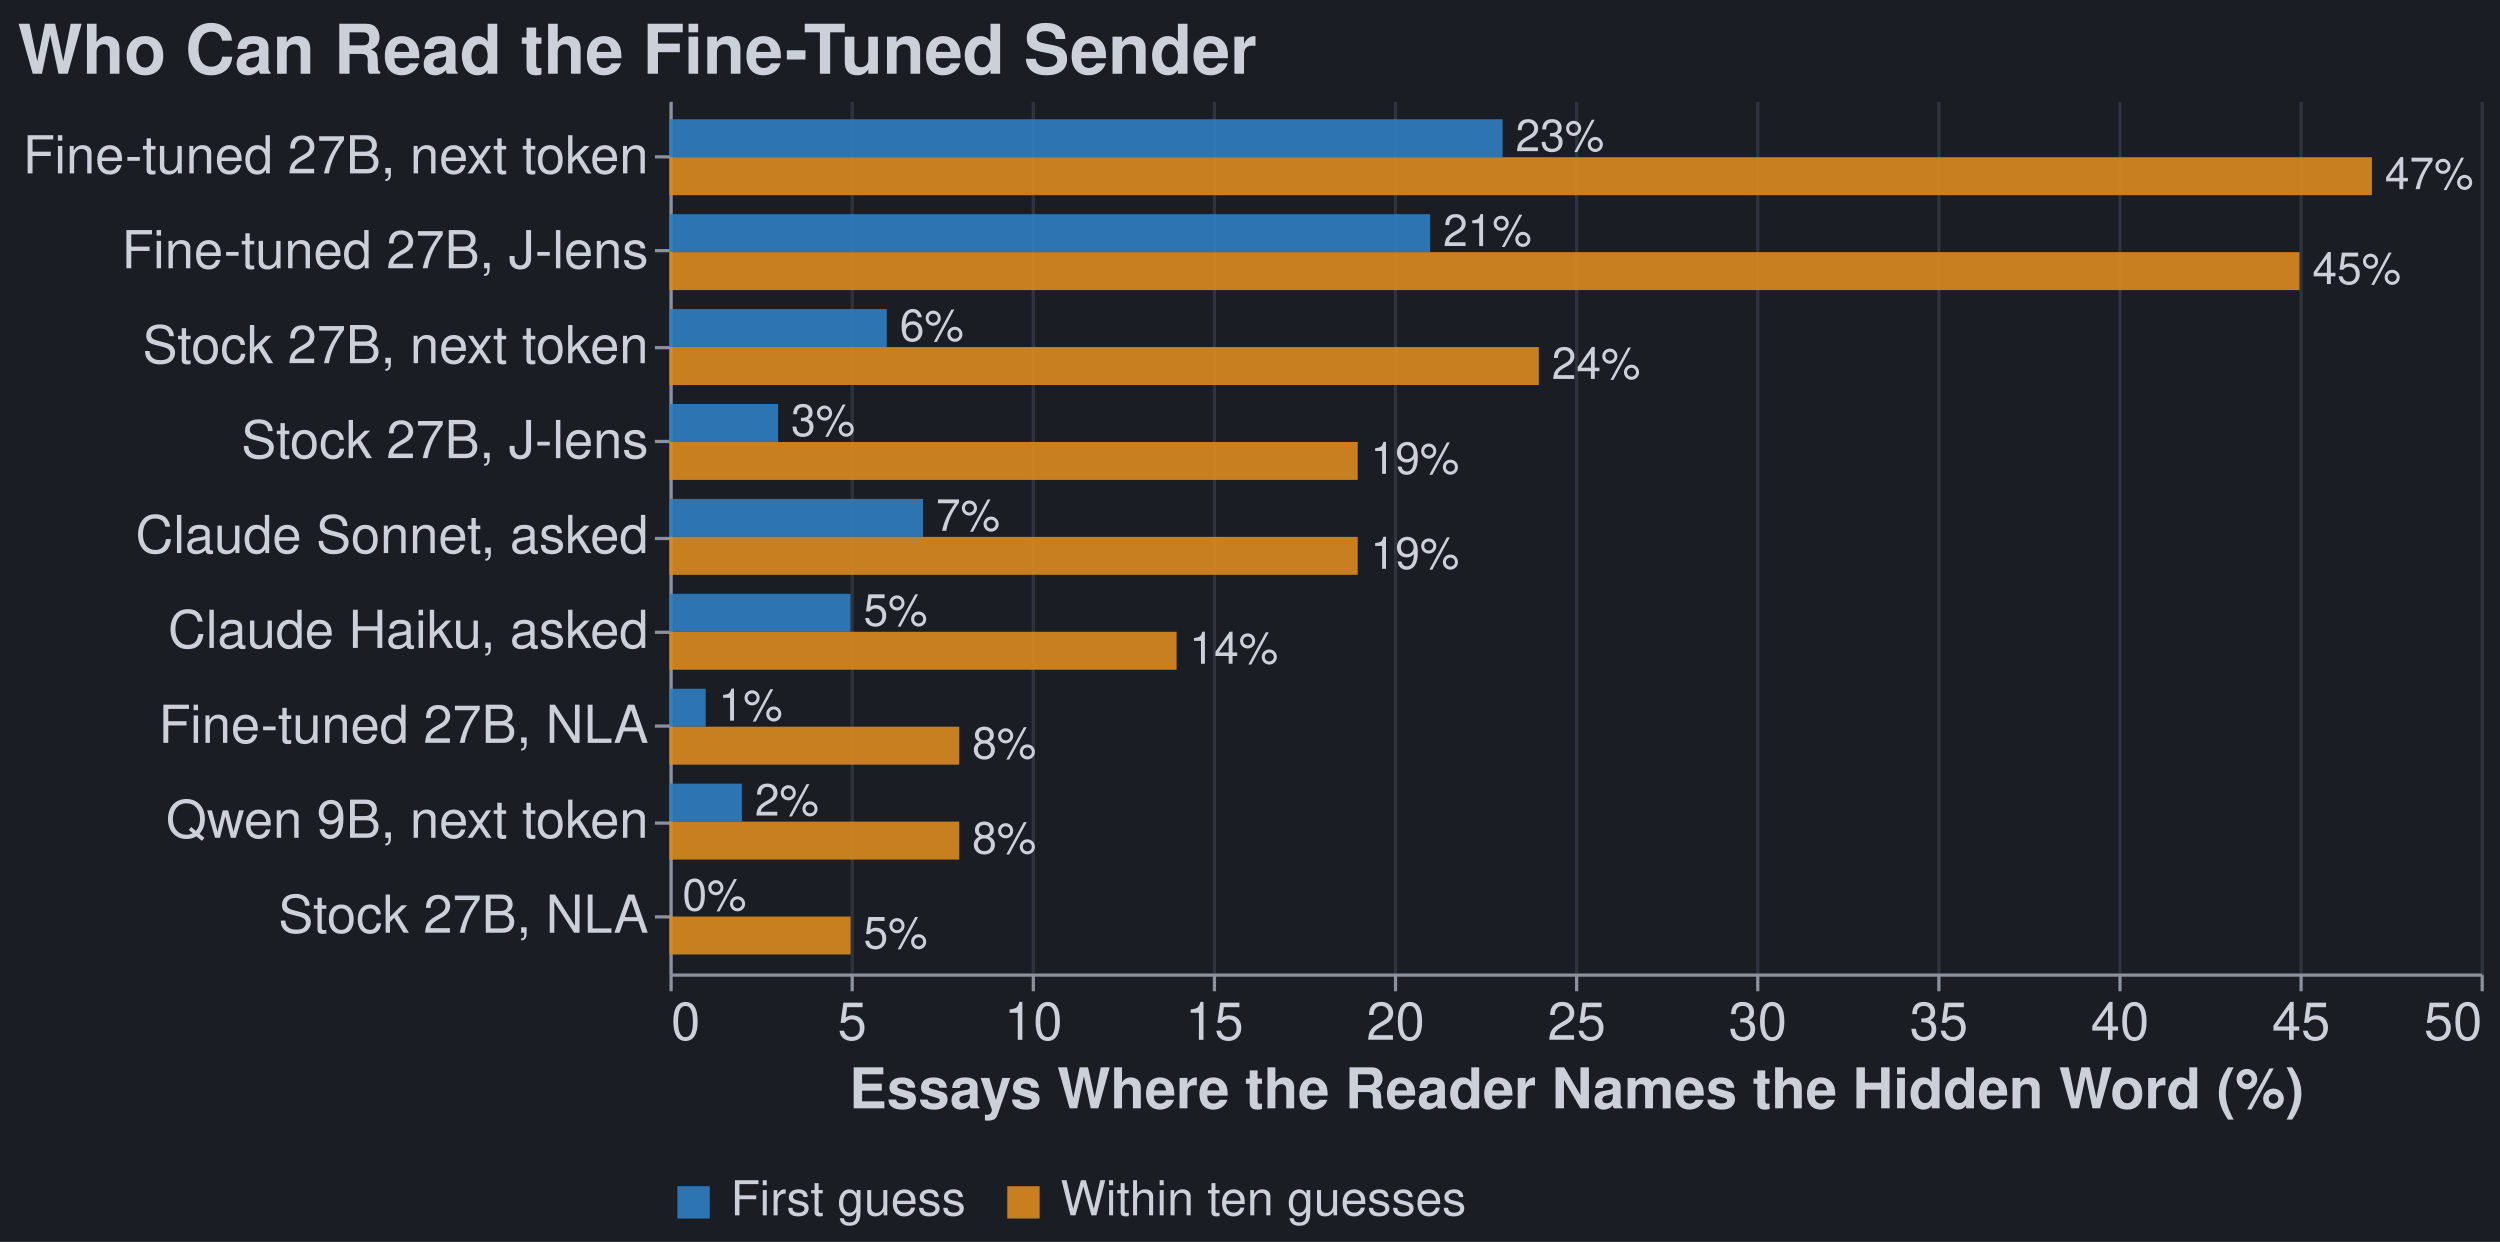
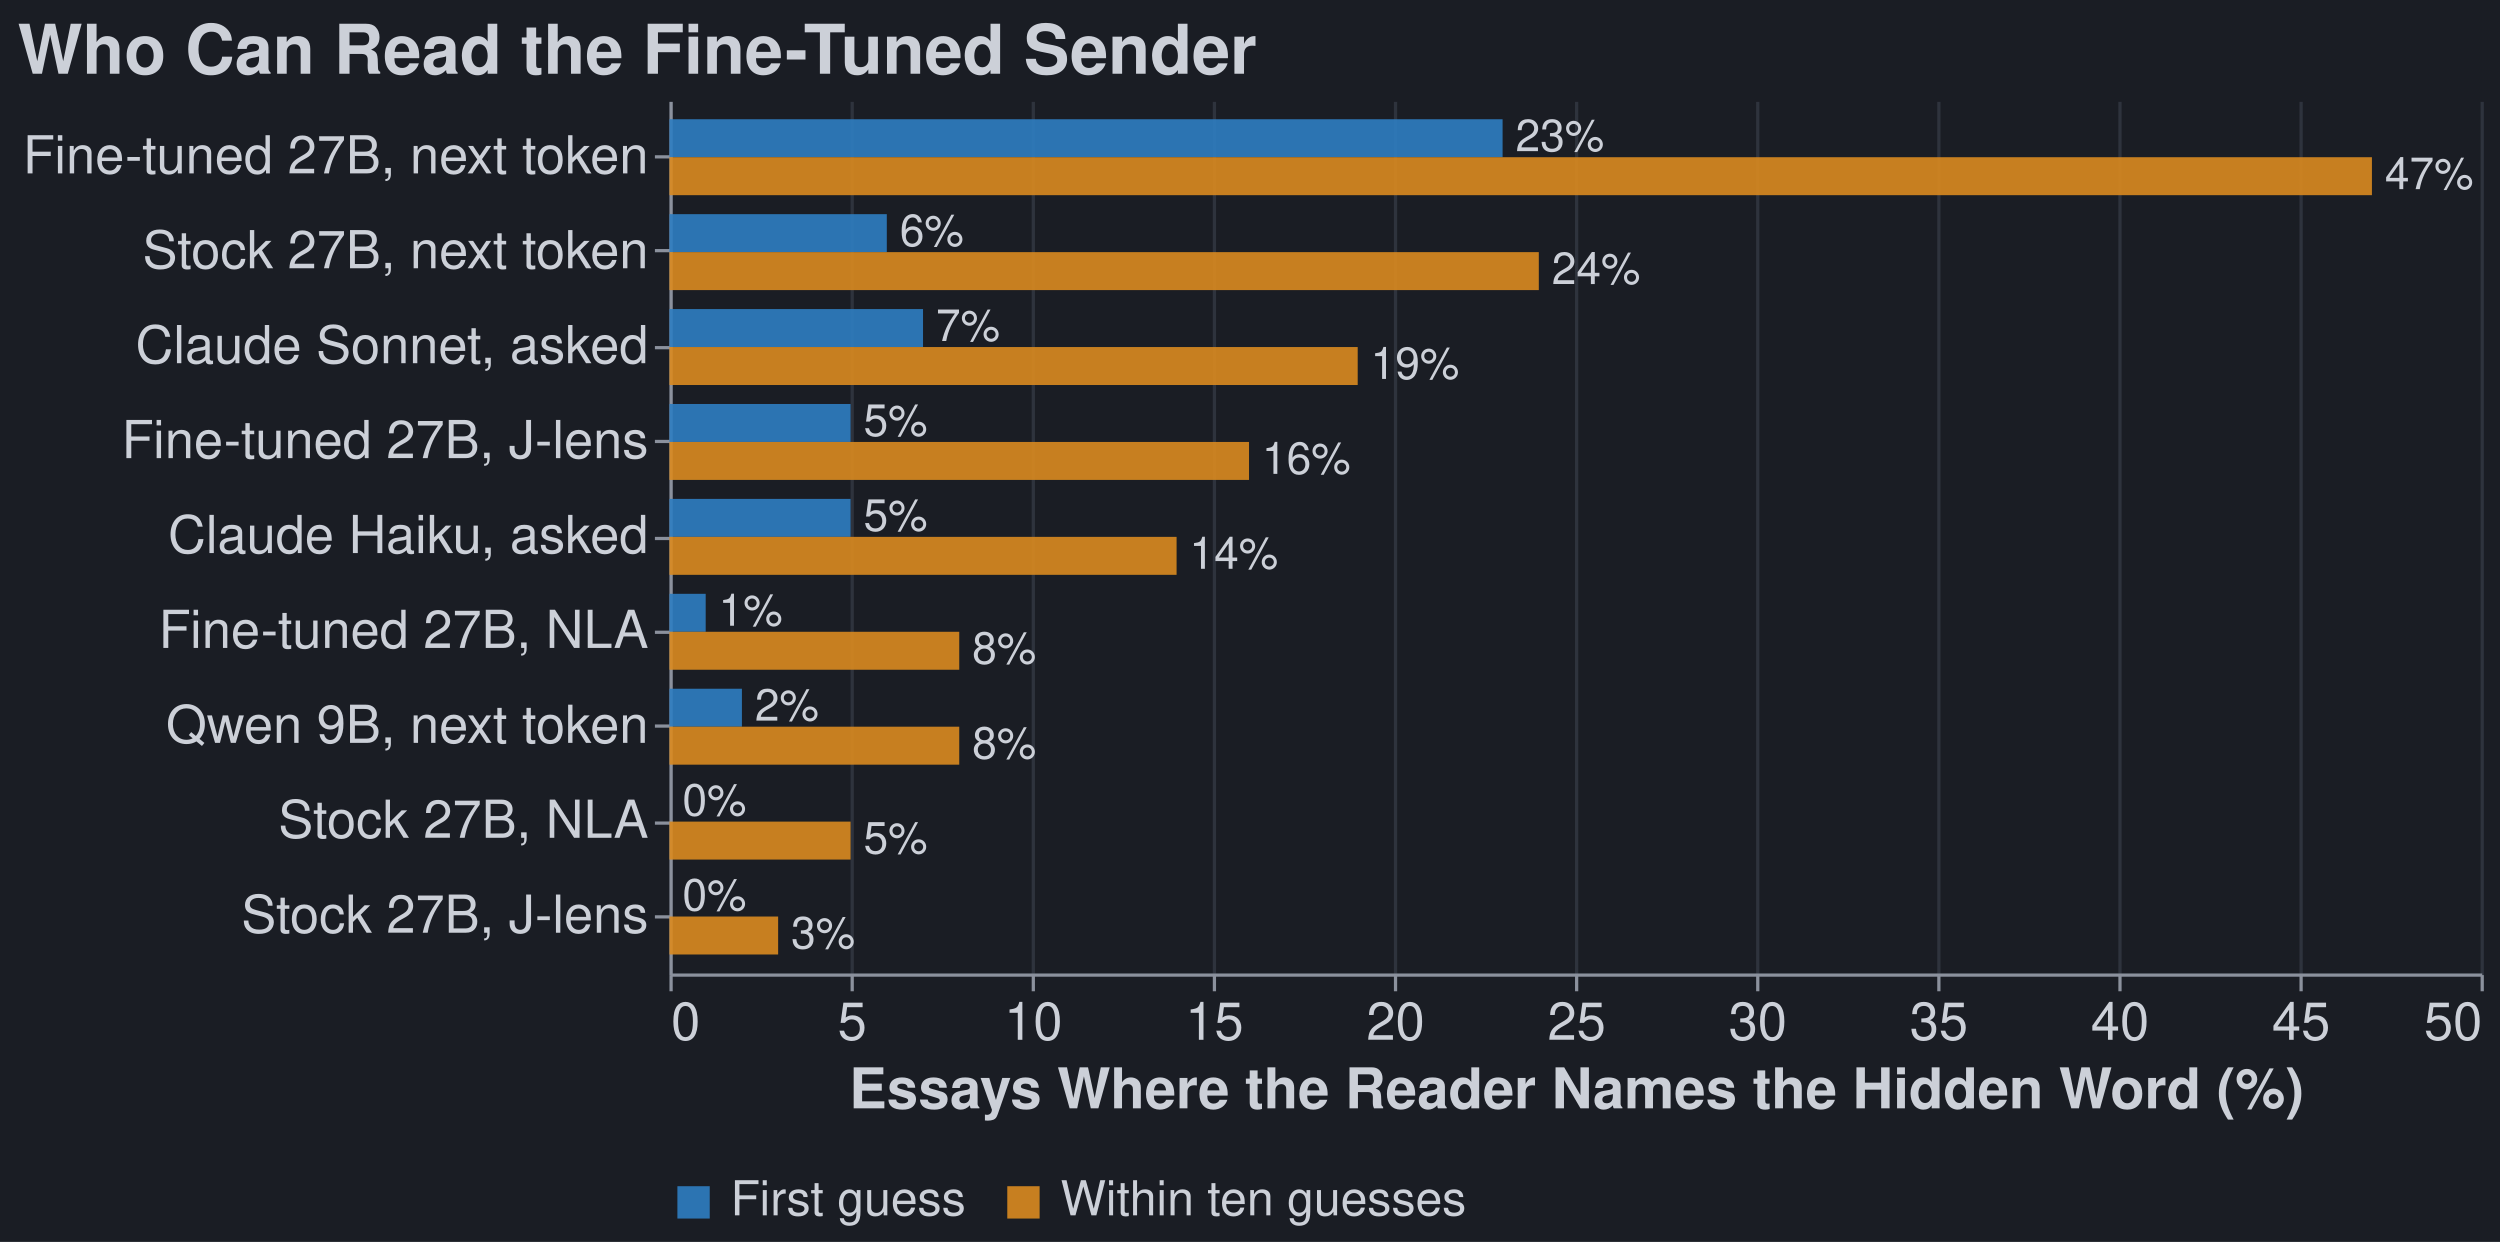
<svg xmlns="http://www.w3.org/2000/svg" version="1.1" class="marks" width="773" height="384" viewBox="0 0 773 384">
  <rect width="773" height="384" fill="#1a1d24" />
  <g fill="none" stroke-miterlimit="10" transform="translate(207,31)">
    <g class="mark-group role-frame root" role="graphics-object" aria-roledescription="group mark container">
      <g transform="translate(0,0)">
        <path class="background" aria-hidden="true" d="M0,0h560v270h-560Z" />
        <g>
          <g class="mark-group role-axis" aria-hidden="true">
            <g transform="translate(0.5,270.5)">
              <path class="background" aria-hidden="true" d="M0,0h0v0h0Z" pointer-events="none" />
              <g>
                <g class="mark-rule role-axis-grid" pointer-events="none">
                  <line transform="translate(0,0)" x2="0" y2="-270" stroke="#2e333d" stroke-width="1" opacity="1" />
                  <line transform="translate(56,0)" x2="0" y2="-270" stroke="#2e333d" stroke-width="1" opacity="1" />
                  <line transform="translate(112,0)" x2="0" y2="-270" stroke="#2e333d" stroke-width="1" opacity="1" />
                  <line transform="translate(168,0)" x2="0" y2="-270" stroke="#2e333d" stroke-width="1" opacity="1" />
                  <line transform="translate(224,0)" x2="0" y2="-270" stroke="#2e333d" stroke-width="1" opacity="1" />
                  <line transform="translate(280,0)" x2="0" y2="-270" stroke="#2e333d" stroke-width="1" opacity="1" />
                  <line transform="translate(336,0)" x2="0" y2="-270" stroke="#2e333d" stroke-width="1" opacity="1" />
                  <line transform="translate(392,0)" x2="0" y2="-270" stroke="#2e333d" stroke-width="1" opacity="1" />
                  <line transform="translate(448,0)" x2="0" y2="-270" stroke="#2e333d" stroke-width="1" opacity="1" />
                  <line transform="translate(504,0)" x2="0" y2="-270" stroke="#2e333d" stroke-width="1" opacity="1" />
                  <line transform="translate(560,0)" x2="0" y2="-270" stroke="#2e333d" stroke-width="1" opacity="1" />
                </g>
              </g>
              <path class="foreground" aria-hidden="true" d="" pointer-events="none" display="none" />
            </g>
          </g>
          <g class="mark-group role-axis" role="graphics-symbol" aria-roledescription="axis" aria-label="X-axis titled 'Essays Where the Reader Names the Hidden Word (%)' for a linear scale with values from 0 to 50">
            <g transform="translate(0.5,270.5)">
              <path class="background" aria-hidden="true" d="M0,0h0v0h0Z" pointer-events="none" />
              <g>
                <g class="mark-rule role-axis-tick" pointer-events="none">
                  <line transform="translate(0,0)" x2="0" y2="5" stroke="#8b919d" stroke-width="1" opacity="1" />
                  <line transform="translate(56,0)" x2="0" y2="5" stroke="#8b919d" stroke-width="1" opacity="1" />
                  <line transform="translate(112,0)" x2="0" y2="5" stroke="#8b919d" stroke-width="1" opacity="1" />
                  <line transform="translate(168,0)" x2="0" y2="5" stroke="#8b919d" stroke-width="1" opacity="1" />
                  <line transform="translate(224,0)" x2="0" y2="5" stroke="#8b919d" stroke-width="1" opacity="1" />
                  <line transform="translate(280,0)" x2="0" y2="5" stroke="#8b919d" stroke-width="1" opacity="1" />
                  <line transform="translate(336,0)" x2="0" y2="5" stroke="#8b919d" stroke-width="1" opacity="1" />
                  <line transform="translate(392,0)" x2="0" y2="5" stroke="#8b919d" stroke-width="1" opacity="1" />
                  <line transform="translate(448,0)" x2="0" y2="5" stroke="#8b919d" stroke-width="1" opacity="1" />
                  <line transform="translate(504,0)" x2="0" y2="5" stroke="#8b919d" stroke-width="1" opacity="1" />
                  <line transform="translate(560,0)" x2="0" y2="5" stroke="#8b919d" stroke-width="1" opacity="1" />
                </g>
                <g class="mark-text role-axis-label" pointer-events="none">
                  <text text-anchor="start" transform="translate(0,20)" font-family="system-ui, -apple-system, Segoe UI, Helvetica, Arial, sans-serif" font-size="16.2px" fill="#ccd0d8" opacity="1">0</text>
                  <text text-anchor="middle" transform="translate(56,20)" font-family="system-ui, -apple-system, Segoe UI, Helvetica, Arial, sans-serif" font-size="16.2px" fill="#ccd0d8" opacity="1">5</text>
                  <text text-anchor="middle" transform="translate(112,20)" font-family="system-ui, -apple-system, Segoe UI, Helvetica, Arial, sans-serif" font-size="16.2px" fill="#ccd0d8" opacity="1">10</text>
                  <text text-anchor="middle" transform="translate(168,20)" font-family="system-ui, -apple-system, Segoe UI, Helvetica, Arial, sans-serif" font-size="16.2px" fill="#ccd0d8" opacity="1">15</text>
                  <text text-anchor="middle" transform="translate(224,20)" font-family="system-ui, -apple-system, Segoe UI, Helvetica, Arial, sans-serif" font-size="16.2px" fill="#ccd0d8" opacity="1">20</text>
                  <text text-anchor="middle" transform="translate(280,20)" font-family="system-ui, -apple-system, Segoe UI, Helvetica, Arial, sans-serif" font-size="16.2px" fill="#ccd0d8" opacity="1">25</text>
                  <text text-anchor="middle" transform="translate(336,20)" font-family="system-ui, -apple-system, Segoe UI, Helvetica, Arial, sans-serif" font-size="16.2px" fill="#ccd0d8" opacity="1">30</text>
                  <text text-anchor="middle" transform="translate(392,20)" font-family="system-ui, -apple-system, Segoe UI, Helvetica, Arial, sans-serif" font-size="16.2px" fill="#ccd0d8" opacity="1">35</text>
                  <text text-anchor="middle" transform="translate(448,20)" font-family="system-ui, -apple-system, Segoe UI, Helvetica, Arial, sans-serif" font-size="16.2px" fill="#ccd0d8" opacity="1">40</text>
                  <text text-anchor="middle" transform="translate(504,20)" font-family="system-ui, -apple-system, Segoe UI, Helvetica, Arial, sans-serif" font-size="16.2px" fill="#ccd0d8" opacity="1">45</text>
                  <text text-anchor="end" transform="translate(560,20)" font-family="system-ui, -apple-system, Segoe UI, Helvetica, Arial, sans-serif" font-size="16.2px" fill="#ccd0d8" opacity="1">50</text>
                </g>
                <g class="mark-rule role-axis-domain" pointer-events="none">
                  <line transform="translate(0,0)" x2="560" y2="0" stroke="#8b919d" stroke-width="1" opacity="1" />
                </g>
                <g class="mark-text role-axis-title" pointer-events="none">
                  <text text-anchor="middle" transform="translate(280,41.2)" font-family="system-ui, -apple-system, Segoe UI, Helvetica, Arial, sans-serif" font-size="17.4px" font-weight="bold" fill="#ccd0d8" opacity="1">Essays Where the Reader Names the Hidden Word (%)</text>
                </g>
              </g>
              <path class="foreground" aria-hidden="true" d="" pointer-events="none" display="none" />
            </g>
          </g>
-           <g class="mark-group role-axis" role="graphics-symbol" aria-roledescription="axis" aria-label="Y-axis for a discrete scale with 9 values: Fine-tuned 27B, next token, Fine-tuned 27B, J-lens, Stock 27B, next token, Stock 27B, J-lens, Claude Sonnet, asked, ending with Stock 27B, NLA">
+           <g class="mark-group role-axis" role="graphics-symbol" aria-roledescription="axis" aria-label="Y-axis for a discrete scale with 9 values: Fine-tuned 27B, next token, Stock 27B, next token, Claude Sonnet, asked, Fine-tuned 27B, J-lens, Claude Haiku, asked, ending with Stock 27B, J-lens">
            <g transform="translate(0.5,0.5)">
              <path class="background" aria-hidden="true" d="M0,0h0v0h0Z" pointer-events="none" />
              <g>
                <g class="mark-rule role-axis-tick" pointer-events="none">
                  <line transform="translate(0,17)" x2="-5" y2="0" stroke="#8b919d" stroke-width="1" opacity="1" />
                  <line transform="translate(0,46)" x2="-5" y2="0" stroke="#8b919d" stroke-width="1" opacity="1" />
                  <line transform="translate(0,76)" x2="-5" y2="0" stroke="#8b919d" stroke-width="1" opacity="1" />
                  <line transform="translate(0,105)" x2="-5" y2="0" stroke="#8b919d" stroke-width="1" opacity="1" />
                  <line transform="translate(0,135)" x2="-5" y2="0" stroke="#8b919d" stroke-width="1" opacity="1" />
                  <line transform="translate(0,164)" x2="-5" y2="0" stroke="#8b919d" stroke-width="1" opacity="1" />
                  <line transform="translate(0,193)" x2="-5" y2="0" stroke="#8b919d" stroke-width="1" opacity="1" />
                  <line transform="translate(0,223)" x2="-5" y2="0" stroke="#8b919d" stroke-width="1" opacity="1" />
                  <line transform="translate(0,252)" x2="-5" y2="0" stroke="#8b919d" stroke-width="1" opacity="1" />
                </g>
                <g class="mark-text role-axis-label" pointer-events="none">
                  <text text-anchor="end" transform="translate(-7,22.1087)" font-family="system-ui, -apple-system, Segoe UI, Helvetica, Arial, sans-serif" font-size="16.2px" fill="#ccd0d8" opacity="1">Fine-tuned 27B, next token</text>
-                   <text text-anchor="end" transform="translate(-7,51.45652)" font-family="system-ui, -apple-system, Segoe UI, Helvetica, Arial, sans-serif" font-size="16.2px" fill="#ccd0d8" opacity="1">Fine-tuned 27B, J-lens</text>
-                   <text text-anchor="end" transform="translate(-7,80.80435)" font-family="system-ui, -apple-system, Segoe UI, Helvetica, Arial, sans-serif" font-size="16.2px" fill="#ccd0d8" opacity="1">Stock 27B, next token</text>
-                   <text text-anchor="end" transform="translate(-7,110.1522)" font-family="system-ui, -apple-system, Segoe UI, Helvetica, Arial, sans-serif" font-size="16.2px" fill="#ccd0d8" opacity="1">Stock 27B, J-lens</text>
-                   <text text-anchor="end" transform="translate(-7,139.5)" font-family="system-ui, -apple-system, Segoe UI, Helvetica, Arial, sans-serif" font-size="16.2px" fill="#ccd0d8" opacity="1">Claude Sonnet, asked</text>
-                   <text text-anchor="end" transform="translate(-7,168.8478)" font-family="system-ui, -apple-system, Segoe UI, Helvetica, Arial, sans-serif" font-size="16.2px" fill="#ccd0d8" opacity="1">Claude Haiku, asked</text>
-                   <text text-anchor="end" transform="translate(-7,198.1957)" font-family="system-ui, -apple-system, Segoe UI, Helvetica, Arial, sans-serif" font-size="16.2px" fill="#ccd0d8" opacity="1">Fine-tuned 27B, NLA</text>
-                   <text text-anchor="end" transform="translate(-7,227.5435)" font-family="system-ui, -apple-system, Segoe UI, Helvetica, Arial, sans-serif" font-size="16.2px" fill="#ccd0d8" opacity="1">Qwen 9B, next token</text>
-                   <text text-anchor="end" transform="translate(-7,256.8913)" font-family="system-ui, -apple-system, Segoe UI, Helvetica, Arial, sans-serif" font-size="16.2px" fill="#ccd0d8" opacity="1">Stock 27B, NLA</text>
+                   <text text-anchor="end" transform="translate(-7,51.45652)" font-family="system-ui, -apple-system, Segoe UI, Helvetica, Arial, sans-serif" font-size="16.2px" fill="#ccd0d8" opacity="1">Stock 27B, next token</text>
+                   <text text-anchor="end" transform="translate(-7,80.80435)" font-family="system-ui, -apple-system, Segoe UI, Helvetica, Arial, sans-serif" font-size="16.2px" fill="#ccd0d8" opacity="1">Claude Sonnet, asked</text>
+                   <text text-anchor="end" transform="translate(-7,110.1522)" font-family="system-ui, -apple-system, Segoe UI, Helvetica, Arial, sans-serif" font-size="16.2px" fill="#ccd0d8" opacity="1">Fine-tuned 27B, J-lens</text>
+                   <text text-anchor="end" transform="translate(-7,139.5)" font-family="system-ui, -apple-system, Segoe UI, Helvetica, Arial, sans-serif" font-size="16.2px" fill="#ccd0d8" opacity="1">Claude Haiku, asked</text>
+                   <text text-anchor="end" transform="translate(-7,168.8478)" font-family="system-ui, -apple-system, Segoe UI, Helvetica, Arial, sans-serif" font-size="16.2px" fill="#ccd0d8" opacity="1">Fine-tuned 27B, NLA</text>
+                   <text text-anchor="end" transform="translate(-7,198.1957)" font-family="system-ui, -apple-system, Segoe UI, Helvetica, Arial, sans-serif" font-size="16.2px" fill="#ccd0d8" opacity="1">Qwen 9B, next token</text>
+                   <text text-anchor="end" transform="translate(-7,227.5435)" font-family="system-ui, -apple-system, Segoe UI, Helvetica, Arial, sans-serif" font-size="16.2px" fill="#ccd0d8" opacity="1">Stock 27B, NLA</text>
+                   <text text-anchor="end" transform="translate(-7,256.8913)" font-family="system-ui, -apple-system, Segoe UI, Helvetica, Arial, sans-serif" font-size="16.2px" fill="#ccd0d8" opacity="1">Stock 27B, J-lens</text>
                </g>
                <g class="mark-rule role-axis-domain" pointer-events="none">
                  <line transform="translate(0,0)" x2="0" y2="270" stroke="#8b919d" stroke-width="1" opacity="1" />
                </g>
              </g>
              <path class="foreground" aria-hidden="true" d="" pointer-events="none" display="none" />
            </g>
          </g>
          <g class="mark-rect role-mark layer_0_marks" role="graphics-object" aria-roledescription="rect mark container">
            <path aria-label="Essays Where the Reader Names the Hidden Word (%): 23; item: Fine-tuned 27B, next token; metric: First guess" role="graphics-symbol" aria-roledescription="bar" d="M0,5.87h257.6v11.739h-257.6Z" fill="#2e7dc1" opacity="0.9" />
            <path aria-label="Essays Where the Reader Names the Hidden Word (%): 47; item: Fine-tuned 27B, next token; metric: Within ten guesses" role="graphics-symbol" aria-roledescription="bar" d="M0,17.609h526.4v11.739h-526.4Z" fill="#d98a1f" opacity="0.9" />
-             <path aria-label="Essays Where the Reader Names the Hidden Word (%): 21; item: Fine-tuned 27B, J-lens; metric: First guess" role="graphics-symbol" aria-roledescription="bar" d="M0,35.217h235.2v11.739h-235.2Z" fill="#2e7dc1" opacity="0.9" />
-             <path aria-label="Essays Where the Reader Names the Hidden Word (%): 45; item: Fine-tuned 27B, J-lens; metric: Within ten guesses" role="graphics-symbol" aria-roledescription="bar" d="M0,46.957h504v11.739h-504Z" fill="#d98a1f" opacity="0.9" />
-             <path aria-label="Essays Where the Reader Names the Hidden Word (%): 6; item: Stock 27B, next token; metric: First guess" role="graphics-symbol" aria-roledescription="bar" d="M0,64.565h67.2v11.739h-67.2Z" fill="#2e7dc1" opacity="0.9" />
-             <path aria-label="Essays Where the Reader Names the Hidden Word (%): 24; item: Stock 27B, next token; metric: Within ten guesses" role="graphics-symbol" aria-roledescription="bar" d="M0,76.304h268.8v11.739h-268.8Z" fill="#d98a1f" opacity="0.9" />
-             <path aria-label="Essays Where the Reader Names the Hidden Word (%): 3; item: Stock 27B, J-lens; metric: First guess" role="graphics-symbol" aria-roledescription="bar" d="M0,93.913h33.6v11.739h-33.6Z" fill="#2e7dc1" opacity="0.9" />
-             <path aria-label="Essays Where the Reader Names the Hidden Word (%): 19; item: Stock 27B, J-lens; metric: Within ten guesses" role="graphics-symbol" aria-roledescription="bar" d="M0,105.652h212.8v11.739h-212.8Z" fill="#d98a1f" opacity="0.9" />
-             <path aria-label="Essays Where the Reader Names the Hidden Word (%): 7; item: Claude Sonnet, asked; metric: First guess" role="graphics-symbol" aria-roledescription="bar" d="M0,123.261h78.4v11.739h-78.4Z" fill="#2e7dc1" opacity="0.9" />
-             <path aria-label="Essays Where the Reader Names the Hidden Word (%): 19; item: Claude Sonnet, asked; metric: Within ten guesses" role="graphics-symbol" aria-roledescription="bar" d="M0,135h212.8v11.739h-212.8Z" fill="#d98a1f" opacity="0.9" />
-             <path aria-label="Essays Where the Reader Names the Hidden Word (%): 5; item: Claude Haiku, asked; metric: First guess" role="graphics-symbol" aria-roledescription="bar" d="M0,152.609h56v11.739h-56Z" fill="#2e7dc1" opacity="0.9" />
-             <path aria-label="Essays Where the Reader Names the Hidden Word (%): 14; item: Claude Haiku, asked; metric: Within ten guesses" role="graphics-symbol" aria-roledescription="bar" d="M0,164.348h156.8v11.739h-156.8Z" fill="#d98a1f" opacity="0.9" />
-             <path aria-label="Essays Where the Reader Names the Hidden Word (%): 1; item: Fine-tuned 27B, NLA; metric: First guess" role="graphics-symbol" aria-roledescription="bar" d="M0,181.957h11.2v11.739h-11.2Z" fill="#2e7dc1" opacity="0.9" />
-             <path aria-label="Essays Where the Reader Names the Hidden Word (%): 8; item: Fine-tuned 27B, NLA; metric: Within ten guesses" role="graphics-symbol" aria-roledescription="bar" d="M0,193.696h89.6v11.739h-89.6Z" fill="#d98a1f" opacity="0.9" />
-             <path aria-label="Essays Where the Reader Names the Hidden Word (%): 2; item: Qwen 9B, next token; metric: First guess" role="graphics-symbol" aria-roledescription="bar" d="M0,211.304h22.4v11.739h-22.4Z" fill="#2e7dc1" opacity="0.9" />
-             <path aria-label="Essays Where the Reader Names the Hidden Word (%): 8; item: Qwen 9B, next token; metric: Within ten guesses" role="graphics-symbol" aria-roledescription="bar" d="M0,223.043h89.6v11.739h-89.6Z" fill="#d98a1f" opacity="0.9" />
-             <path aria-label="Essays Where the Reader Names the Hidden Word (%): 0; item: Stock 27B, NLA; metric: First guess" role="graphics-symbol" aria-roledescription="bar" d="M0,240.652h0v11.739h0Z" fill="#2e7dc1" opacity="0.9" />
-             <path aria-label="Essays Where the Reader Names the Hidden Word (%): 5; item: Stock 27B, NLA; metric: Within ten guesses" role="graphics-symbol" aria-roledescription="bar" d="M0,252.391h56v11.739h-56Z" fill="#d98a1f" opacity="0.9" />
+             <path aria-label="Essays Where the Reader Names the Hidden Word (%): 6; item: Stock 27B, next token; metric: First guess" role="graphics-symbol" aria-roledescription="bar" d="M0,35.217h67.2v11.739h-67.2Z" fill="#2e7dc1" opacity="0.9" />
+             <path aria-label="Essays Where the Reader Names the Hidden Word (%): 24; item: Stock 27B, next token; metric: Within ten guesses" role="graphics-symbol" aria-roledescription="bar" d="M0,46.957h268.8v11.739h-268.8Z" fill="#d98a1f" opacity="0.9" />
+             <path aria-label="Essays Where the Reader Names the Hidden Word (%): 7; item: Claude Sonnet, asked; metric: First guess" role="graphics-symbol" aria-roledescription="bar" d="M0,64.565h78.4v11.739h-78.4Z" fill="#2e7dc1" opacity="0.9" />
+             <path aria-label="Essays Where the Reader Names the Hidden Word (%): 19; item: Claude Sonnet, asked; metric: Within ten guesses" role="graphics-symbol" aria-roledescription="bar" d="M0,76.304h212.8v11.739h-212.8Z" fill="#d98a1f" opacity="0.9" />
+             <path aria-label="Essays Where the Reader Names the Hidden Word (%): 5; item: Fine-tuned 27B, J-lens; metric: First guess" role="graphics-symbol" aria-roledescription="bar" d="M0,93.913h56v11.739h-56Z" fill="#2e7dc1" opacity="0.9" />
+             <path aria-label="Essays Where the Reader Names the Hidden Word (%): 16; item: Fine-tuned 27B, J-lens; metric: Within ten guesses" role="graphics-symbol" aria-roledescription="bar" d="M0,105.652h179.2v11.739h-179.2Z" fill="#d98a1f" opacity="0.9" />
+             <path aria-label="Essays Where the Reader Names the Hidden Word (%): 5; item: Claude Haiku, asked; metric: First guess" role="graphics-symbol" aria-roledescription="bar" d="M0,123.261h56v11.739h-56Z" fill="#2e7dc1" opacity="0.9" />
+             <path aria-label="Essays Where the Reader Names the Hidden Word (%): 14; item: Claude Haiku, asked; metric: Within ten guesses" role="graphics-symbol" aria-roledescription="bar" d="M0,135h156.8v11.739h-156.8Z" fill="#d98a1f" opacity="0.9" />
+             <path aria-label="Essays Where the Reader Names the Hidden Word (%): 1; item: Fine-tuned 27B, NLA; metric: First guess" role="graphics-symbol" aria-roledescription="bar" d="M0,152.609h11.2v11.739h-11.2Z" fill="#2e7dc1" opacity="0.9" />
+             <path aria-label="Essays Where the Reader Names the Hidden Word (%): 8; item: Fine-tuned 27B, NLA; metric: Within ten guesses" role="graphics-symbol" aria-roledescription="bar" d="M0,164.348h89.6v11.739h-89.6Z" fill="#d98a1f" opacity="0.9" />
+             <path aria-label="Essays Where the Reader Names the Hidden Word (%): 2; item: Qwen 9B, next token; metric: First guess" role="graphics-symbol" aria-roledescription="bar" d="M0,181.957h22.4v11.739h-22.4Z" fill="#2e7dc1" opacity="0.9" />
+             <path aria-label="Essays Where the Reader Names the Hidden Word (%): 8; item: Qwen 9B, next token; metric: Within ten guesses" role="graphics-symbol" aria-roledescription="bar" d="M0,193.696h89.6v11.739h-89.6Z" fill="#d98a1f" opacity="0.9" />
+             <path aria-label="Essays Where the Reader Names the Hidden Word (%): 0; item: Stock 27B, NLA; metric: First guess" role="graphics-symbol" aria-roledescription="bar" d="M0,211.304h0v11.739h0Z" fill="#2e7dc1" opacity="0.9" />
+             <path aria-label="Essays Where the Reader Names the Hidden Word (%): 5; item: Stock 27B, NLA; metric: Within ten guesses" role="graphics-symbol" aria-roledescription="bar" d="M0,223.043h56v11.739h-56Z" fill="#d98a1f" opacity="0.9" />
+             <path aria-label="Essays Where the Reader Names the Hidden Word (%): 0; item: Stock 27B, J-lens; metric: First guess" role="graphics-symbol" aria-roledescription="bar" d="M0,240.652h0v11.739h0Z" fill="#2e7dc1" opacity="0.9" />
+             <path aria-label="Essays Where the Reader Names the Hidden Word (%): 3; item: Stock 27B, J-lens; metric: Within ten guesses" role="graphics-symbol" aria-roledescription="bar" d="M0,252.391h33.6v11.739h-33.6Z" fill="#d98a1f" opacity="0.9" />
          </g>
          <g class="mark-text role-mark layer_1_marks" role="graphics-object" aria-roledescription="text mark container">
            <text aria-label="v: 23; item: Fine-tuned 27B, next token; metric: First guess; label: 23%" role="graphics-symbol" aria-roledescription="text mark" text-anchor="start" transform="translate(261.6,15.73913)" font-family="system-ui, -apple-system, Segoe UI, Helvetica, Arial, sans-serif" font-size="13.7px" fill="#ccd0d8">23%</text>
            <text aria-label="v: 47; item: Fine-tuned 27B, next token; metric: Within ten guesses; label: 47%" role="graphics-symbol" aria-roledescription="text mark" text-anchor="start" transform="translate(530.4,27.47826)" font-family="system-ui, -apple-system, Segoe UI, Helvetica, Arial, sans-serif" font-size="13.7px" fill="#ccd0d8">47%</text>
-             <text aria-label="v: 21; item: Fine-tuned 27B, J-lens; metric: First guess; label: 21%" role="graphics-symbol" aria-roledescription="text mark" text-anchor="start" transform="translate(239.2,45.08696)" font-family="system-ui, -apple-system, Segoe UI, Helvetica, Arial, sans-serif" font-size="13.7px" fill="#ccd0d8">21%</text>
-             <text aria-label="v: 45; item: Fine-tuned 27B, J-lens; metric: Within ten guesses; label: 45%" role="graphics-symbol" aria-roledescription="text mark" text-anchor="start" transform="translate(508,56.82609)" font-family="system-ui, -apple-system, Segoe UI, Helvetica, Arial, sans-serif" font-size="13.7px" fill="#ccd0d8">45%</text>
-             <text aria-label="v: 6; item: Stock 27B, next token; metric: First guess; label: 6%" role="graphics-symbol" aria-roledescription="text mark" text-anchor="start" transform="translate(71.2,74.43478)" font-family="system-ui, -apple-system, Segoe UI, Helvetica, Arial, sans-serif" font-size="13.7px" fill="#ccd0d8">6%</text>
-             <text aria-label="v: 24; item: Stock 27B, next token; metric: Within ten guesses; label: 24%" role="graphics-symbol" aria-roledescription="text mark" text-anchor="start" transform="translate(272.8,86.17391)" font-family="system-ui, -apple-system, Segoe UI, Helvetica, Arial, sans-serif" font-size="13.7px" fill="#ccd0d8">24%</text>
-             <text aria-label="v: 3; item: Stock 27B, J-lens; metric: First guess; label: 3%" role="graphics-symbol" aria-roledescription="text mark" text-anchor="start" transform="translate(37.6,103.7826)" font-family="system-ui, -apple-system, Segoe UI, Helvetica, Arial, sans-serif" font-size="13.7px" fill="#ccd0d8">3%</text>
-             <text aria-label="v: 19; item: Stock 27B, J-lens; metric: Within ten guesses; label: 19%" role="graphics-symbol" aria-roledescription="text mark" text-anchor="start" transform="translate(216.8,115.5217)" font-family="system-ui, -apple-system, Segoe UI, Helvetica, Arial, sans-serif" font-size="13.7px" fill="#ccd0d8">19%</text>
-             <text aria-label="v: 7; item: Claude Sonnet, asked; metric: First guess; label: 7%" role="graphics-symbol" aria-roledescription="text mark" text-anchor="start" transform="translate(82.4,133.1304)" font-family="system-ui, -apple-system, Segoe UI, Helvetica, Arial, sans-serif" font-size="13.7px" fill="#ccd0d8">7%</text>
-             <text aria-label="v: 19; item: Claude Sonnet, asked; metric: Within ten guesses; label: 19%" role="graphics-symbol" aria-roledescription="text mark" text-anchor="start" transform="translate(216.8,144.8696)" font-family="system-ui, -apple-system, Segoe UI, Helvetica, Arial, sans-serif" font-size="13.7px" fill="#ccd0d8">19%</text>
-             <text aria-label="v: 5; item: Claude Haiku, asked; metric: First guess; label: 5%" role="graphics-symbol" aria-roledescription="text mark" text-anchor="start" transform="translate(60,162.4783)" font-family="system-ui, -apple-system, Segoe UI, Helvetica, Arial, sans-serif" font-size="13.7px" fill="#ccd0d8">5%</text>
-             <text aria-label="v: 14; item: Claude Haiku, asked; metric: Within ten guesses; label: 14%" role="graphics-symbol" aria-roledescription="text mark" text-anchor="start" transform="translate(160.8,174.2174)" font-family="system-ui, -apple-system, Segoe UI, Helvetica, Arial, sans-serif" font-size="13.7px" fill="#ccd0d8">14%</text>
-             <text aria-label="v: 1; item: Fine-tuned 27B, NLA; metric: First guess; label: 1%" role="graphics-symbol" aria-roledescription="text mark" text-anchor="start" transform="translate(15.2,191.8261)" font-family="system-ui, -apple-system, Segoe UI, Helvetica, Arial, sans-serif" font-size="13.7px" fill="#ccd0d8">1%</text>
-             <text aria-label="v: 8; item: Fine-tuned 27B, NLA; metric: Within ten guesses; label: 8%" role="graphics-symbol" aria-roledescription="text mark" text-anchor="start" transform="translate(93.6,203.5652)" font-family="system-ui, -apple-system, Segoe UI, Helvetica, Arial, sans-serif" font-size="13.7px" fill="#ccd0d8">8%</text>
-             <text aria-label="v: 2; item: Qwen 9B, next token; metric: First guess; label: 2%" role="graphics-symbol" aria-roledescription="text mark" text-anchor="start" transform="translate(26.4,221.1739)" font-family="system-ui, -apple-system, Segoe UI, Helvetica, Arial, sans-serif" font-size="13.7px" fill="#ccd0d8">2%</text>
-             <text aria-label="v: 8; item: Qwen 9B, next token; metric: Within ten guesses; label: 8%" role="graphics-symbol" aria-roledescription="text mark" text-anchor="start" transform="translate(93.6,232.913)" font-family="system-ui, -apple-system, Segoe UI, Helvetica, Arial, sans-serif" font-size="13.7px" fill="#ccd0d8">8%</text>
-             <text aria-label="v: 0; item: Stock 27B, NLA; metric: First guess; label: 0%" role="graphics-symbol" aria-roledescription="text mark" text-anchor="start" transform="translate(4,250.5217)" font-family="system-ui, -apple-system, Segoe UI, Helvetica, Arial, sans-serif" font-size="13.7px" fill="#ccd0d8">0%</text>
-             <text aria-label="v: 5; item: Stock 27B, NLA; metric: Within ten guesses; label: 5%" role="graphics-symbol" aria-roledescription="text mark" text-anchor="start" transform="translate(60,262.2609)" font-family="system-ui, -apple-system, Segoe UI, Helvetica, Arial, sans-serif" font-size="13.7px" fill="#ccd0d8">5%</text>
+             <text aria-label="v: 6; item: Stock 27B, next token; metric: First guess; label: 6%" role="graphics-symbol" aria-roledescription="text mark" text-anchor="start" transform="translate(71.2,45.08696)" font-family="system-ui, -apple-system, Segoe UI, Helvetica, Arial, sans-serif" font-size="13.7px" fill="#ccd0d8">6%</text>
+             <text aria-label="v: 24; item: Stock 27B, next token; metric: Within ten guesses; label: 24%" role="graphics-symbol" aria-roledescription="text mark" text-anchor="start" transform="translate(272.8,56.82609)" font-family="system-ui, -apple-system, Segoe UI, Helvetica, Arial, sans-serif" font-size="13.7px" fill="#ccd0d8">24%</text>
+             <text aria-label="v: 7; item: Claude Sonnet, asked; metric: First guess; label: 7%" role="graphics-symbol" aria-roledescription="text mark" text-anchor="start" transform="translate(82.4,74.43478)" font-family="system-ui, -apple-system, Segoe UI, Helvetica, Arial, sans-serif" font-size="13.7px" fill="#ccd0d8">7%</text>
+             <text aria-label="v: 19; item: Claude Sonnet, asked; metric: Within ten guesses; label: 19%" role="graphics-symbol" aria-roledescription="text mark" text-anchor="start" transform="translate(216.8,86.17391)" font-family="system-ui, -apple-system, Segoe UI, Helvetica, Arial, sans-serif" font-size="13.7px" fill="#ccd0d8">19%</text>
+             <text aria-label="v: 5; item: Fine-tuned 27B, J-lens; metric: First guess; label: 5%" role="graphics-symbol" aria-roledescription="text mark" text-anchor="start" transform="translate(60,103.7826)" font-family="system-ui, -apple-system, Segoe UI, Helvetica, Arial, sans-serif" font-size="13.7px" fill="#ccd0d8">5%</text>
+             <text aria-label="v: 16; item: Fine-tuned 27B, J-lens; metric: Within ten guesses; label: 16%" role="graphics-symbol" aria-roledescription="text mark" text-anchor="start" transform="translate(183.2,115.5217)" font-family="system-ui, -apple-system, Segoe UI, Helvetica, Arial, sans-serif" font-size="13.7px" fill="#ccd0d8">16%</text>
+             <text aria-label="v: 5; item: Claude Haiku, asked; metric: First guess; label: 5%" role="graphics-symbol" aria-roledescription="text mark" text-anchor="start" transform="translate(60,133.1304)" font-family="system-ui, -apple-system, Segoe UI, Helvetica, Arial, sans-serif" font-size="13.7px" fill="#ccd0d8">5%</text>
+             <text aria-label="v: 14; item: Claude Haiku, asked; metric: Within ten guesses; label: 14%" role="graphics-symbol" aria-roledescription="text mark" text-anchor="start" transform="translate(160.8,144.8696)" font-family="system-ui, -apple-system, Segoe UI, Helvetica, Arial, sans-serif" font-size="13.7px" fill="#ccd0d8">14%</text>
+             <text aria-label="v: 1; item: Fine-tuned 27B, NLA; metric: First guess; label: 1%" role="graphics-symbol" aria-roledescription="text mark" text-anchor="start" transform="translate(15.2,162.4783)" font-family="system-ui, -apple-system, Segoe UI, Helvetica, Arial, sans-serif" font-size="13.7px" fill="#ccd0d8">1%</text>
+             <text aria-label="v: 8; item: Fine-tuned 27B, NLA; metric: Within ten guesses; label: 8%" role="graphics-symbol" aria-roledescription="text mark" text-anchor="start" transform="translate(93.6,174.2174)" font-family="system-ui, -apple-system, Segoe UI, Helvetica, Arial, sans-serif" font-size="13.7px" fill="#ccd0d8">8%</text>
+             <text aria-label="v: 2; item: Qwen 9B, next token; metric: First guess; label: 2%" role="graphics-symbol" aria-roledescription="text mark" text-anchor="start" transform="translate(26.4,191.8261)" font-family="system-ui, -apple-system, Segoe UI, Helvetica, Arial, sans-serif" font-size="13.7px" fill="#ccd0d8">2%</text>
+             <text aria-label="v: 8; item: Qwen 9B, next token; metric: Within ten guesses; label: 8%" role="graphics-symbol" aria-roledescription="text mark" text-anchor="start" transform="translate(93.6,203.5652)" font-family="system-ui, -apple-system, Segoe UI, Helvetica, Arial, sans-serif" font-size="13.7px" fill="#ccd0d8">8%</text>
+             <text aria-label="v: 0; item: Stock 27B, NLA; metric: First guess; label: 0%" role="graphics-symbol" aria-roledescription="text mark" text-anchor="start" transform="translate(4,221.1739)" font-family="system-ui, -apple-system, Segoe UI, Helvetica, Arial, sans-serif" font-size="13.7px" fill="#ccd0d8">0%</text>
+             <text aria-label="v: 5; item: Stock 27B, NLA; metric: Within ten guesses; label: 5%" role="graphics-symbol" aria-roledescription="text mark" text-anchor="start" transform="translate(60,232.913)" font-family="system-ui, -apple-system, Segoe UI, Helvetica, Arial, sans-serif" font-size="13.7px" fill="#ccd0d8">5%</text>
+             <text aria-label="v: 0; item: Stock 27B, J-lens; metric: First guess; label: 0%" role="graphics-symbol" aria-roledescription="text mark" text-anchor="start" transform="translate(4,250.5217)" font-family="system-ui, -apple-system, Segoe UI, Helvetica, Arial, sans-serif" font-size="13.7px" fill="#ccd0d8">0%</text>
+             <text aria-label="v: 3; item: Stock 27B, J-lens; metric: Within ten guesses; label: 3%" role="graphics-symbol" aria-roledescription="text mark" text-anchor="start" transform="translate(37.6,262.2609)" font-family="system-ui, -apple-system, Segoe UI, Helvetica, Arial, sans-serif" font-size="13.7px" fill="#ccd0d8">3%</text>
          </g>
          <g class="mark-group role-legend" role="graphics-symbol" aria-roledescription="legend" aria-label="Symbol legend for fill color with 2 values: First guess, Within ten guesses">
            <g transform="translate(0,333)">
              <path class="background" aria-hidden="true" d="M0,0h247v15h-247Z" pointer-events="none" />
              <g>
                <g class="mark-group role-legend-entry">
                  <g transform="translate(0,0)">
                    <path class="background" aria-hidden="true" d="M0,0h0v0h0Z" pointer-events="none" />
                    <g>
                      <g class="mark-group role-scope" role="graphics-object" aria-roledescription="group mark container">
                        <g transform="translate(0,0.325)">
                          <path class="background" aria-hidden="true" d="M0,0h91.763v14.35h-91.763Z" pointer-events="none" opacity="1" />
                          <g>
                            <g class="mark-symbol role-legend-symbol" pointer-events="none">
                              <path transform="translate(7.45,7.45)" d="M-5,-5h10v10h-10Z" fill="#2e7dc1" stroke-width="1.5" opacity="0.9" />
                            </g>
                            <g class="mark-text role-legend-label" pointer-events="none">
                              <text text-anchor="start" transform="translate(18.9,11.45)" font-family="system-ui, -apple-system, Segoe UI, Helvetica, Arial, sans-serif" font-size="14.9px" fill="#ccd0d8" opacity="1">First guess</text>
                            </g>
                          </g>
                          <path class="foreground" aria-hidden="true" d="" pointer-events="none" display="none" />
                        </g>
                        <g transform="translate(102,0.325)">
                          <path class="background" aria-hidden="true" d="M0,0h144.786v14.35h-144.786Z" pointer-events="none" opacity="1" />
                          <g>
                            <g class="mark-symbol role-legend-symbol" pointer-events="none">
                              <path transform="translate(7.45,7.45)" d="M-5,-5h10v10h-10Z" fill="#d98a1f" stroke-width="1.5" opacity="0.9" />
                            </g>
                            <g class="mark-text role-legend-label" pointer-events="none">
                              <text text-anchor="start" transform="translate(18.9,11.45)" font-family="system-ui, -apple-system, Segoe UI, Helvetica, Arial, sans-serif" font-size="14.9px" fill="#ccd0d8" opacity="1">Within ten guesses</text>
                            </g>
                          </g>
                          <path class="foreground" aria-hidden="true" d="" pointer-events="none" display="none" />
                        </g>
                      </g>
                    </g>
                    <path class="foreground" aria-hidden="true" d="" pointer-events="none" display="none" />
                  </g>
                </g>
              </g>
              <path class="foreground" aria-hidden="true" d="" pointer-events="none" display="none" />
            </g>
          </g>
          <g class="mark-group role-title">
            <g transform="translate(-201.5266,-25.2)">
              <path class="background" aria-hidden="true" d="M0,0h0v0h0Z" pointer-events="none" />
              <g>
                <g class="mark-text role-title-text" role="graphics-symbol" aria-roledescription="title" aria-label="Title text 'Who Can Read the Fine-Tuned Sender'" pointer-events="none">
                  <text text-anchor="start" transform="translate(0,17)" font-family="system-ui, -apple-system, Segoe UI, Helvetica, Arial, sans-serif" font-size="21.2px" font-weight="bold" fill="#ccd0d8" opacity="1">Who Can Read the Fine-Tuned Sender</text>
                </g>
              </g>
              <path class="foreground" aria-hidden="true" d="" pointer-events="none" display="none" />
            </g>
          </g>
        </g>
        <path class="foreground" aria-hidden="true" d="" display="none" />
      </g>
    </g>
  </g>
</svg>
